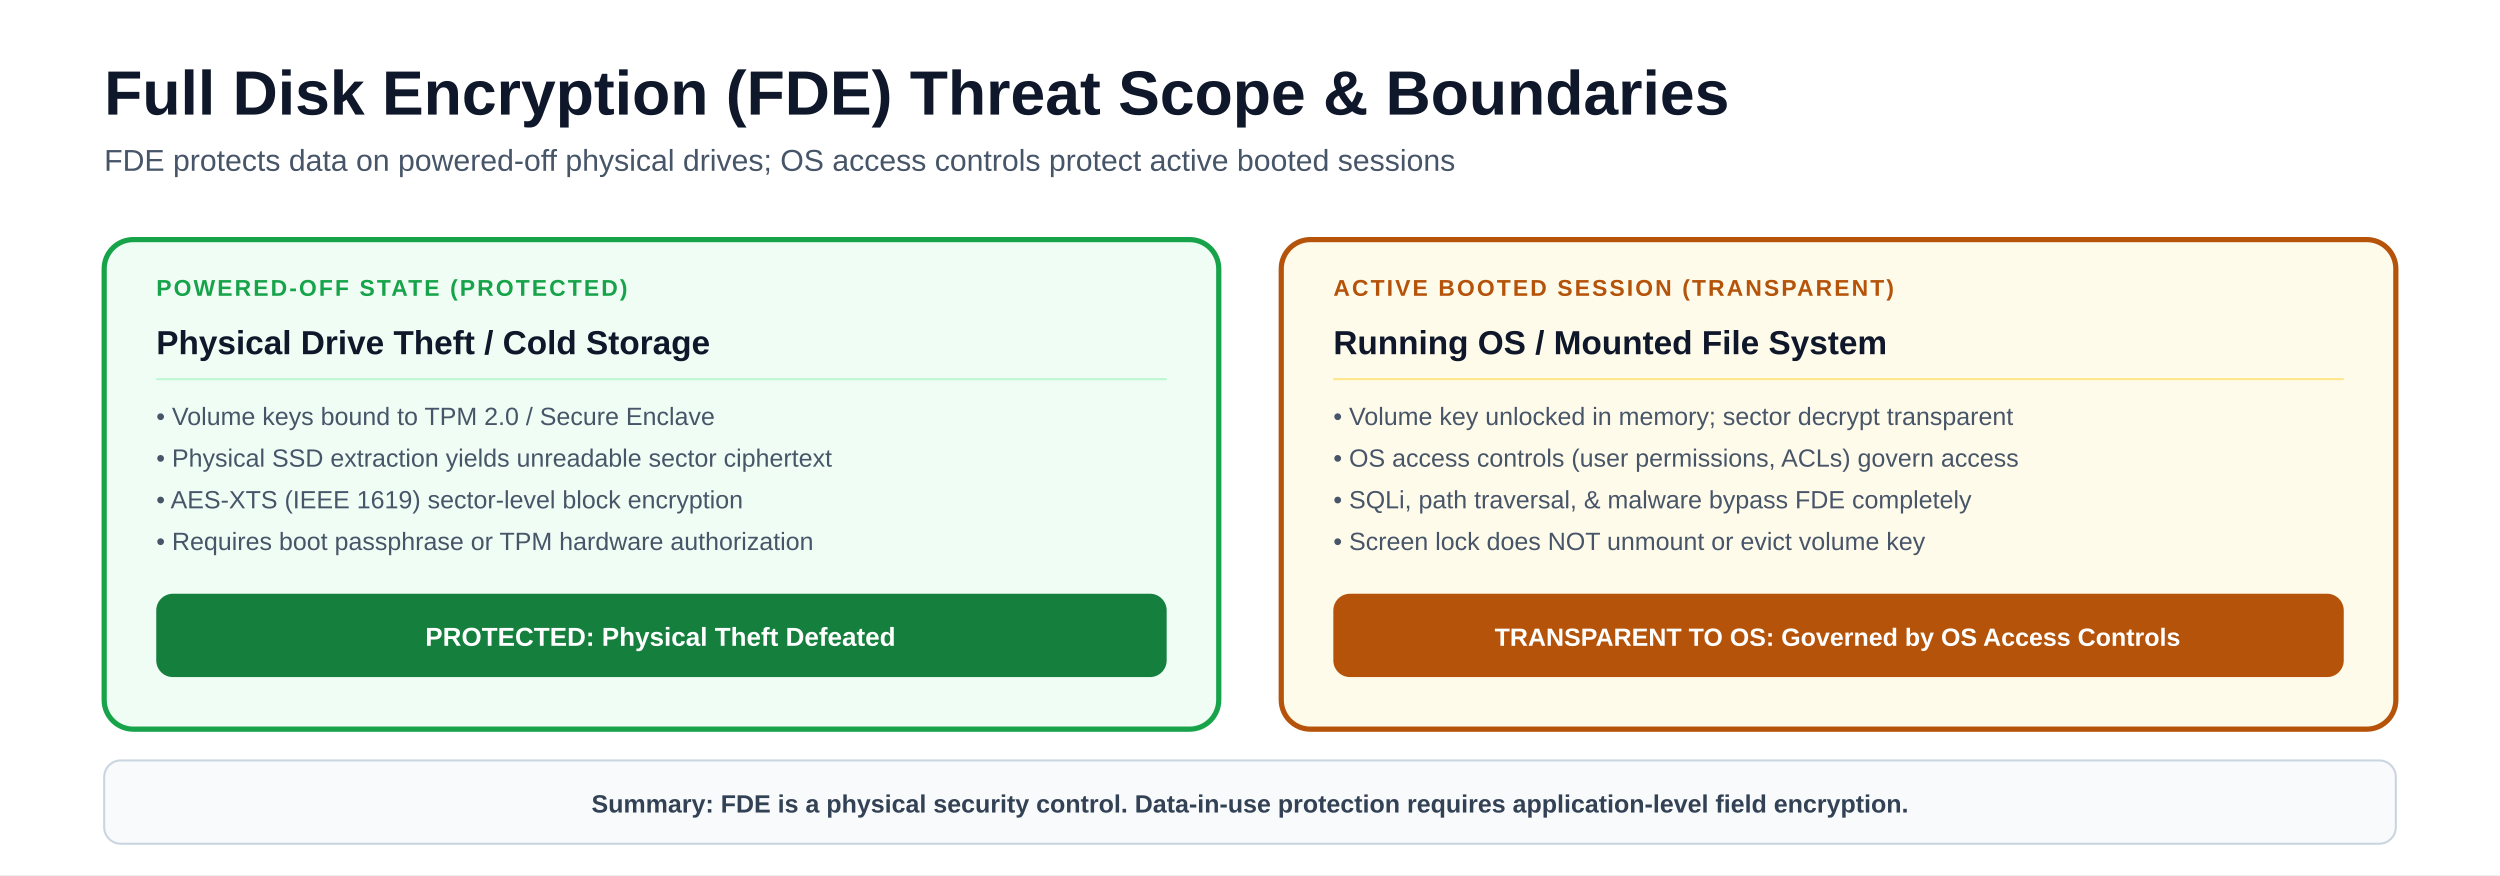
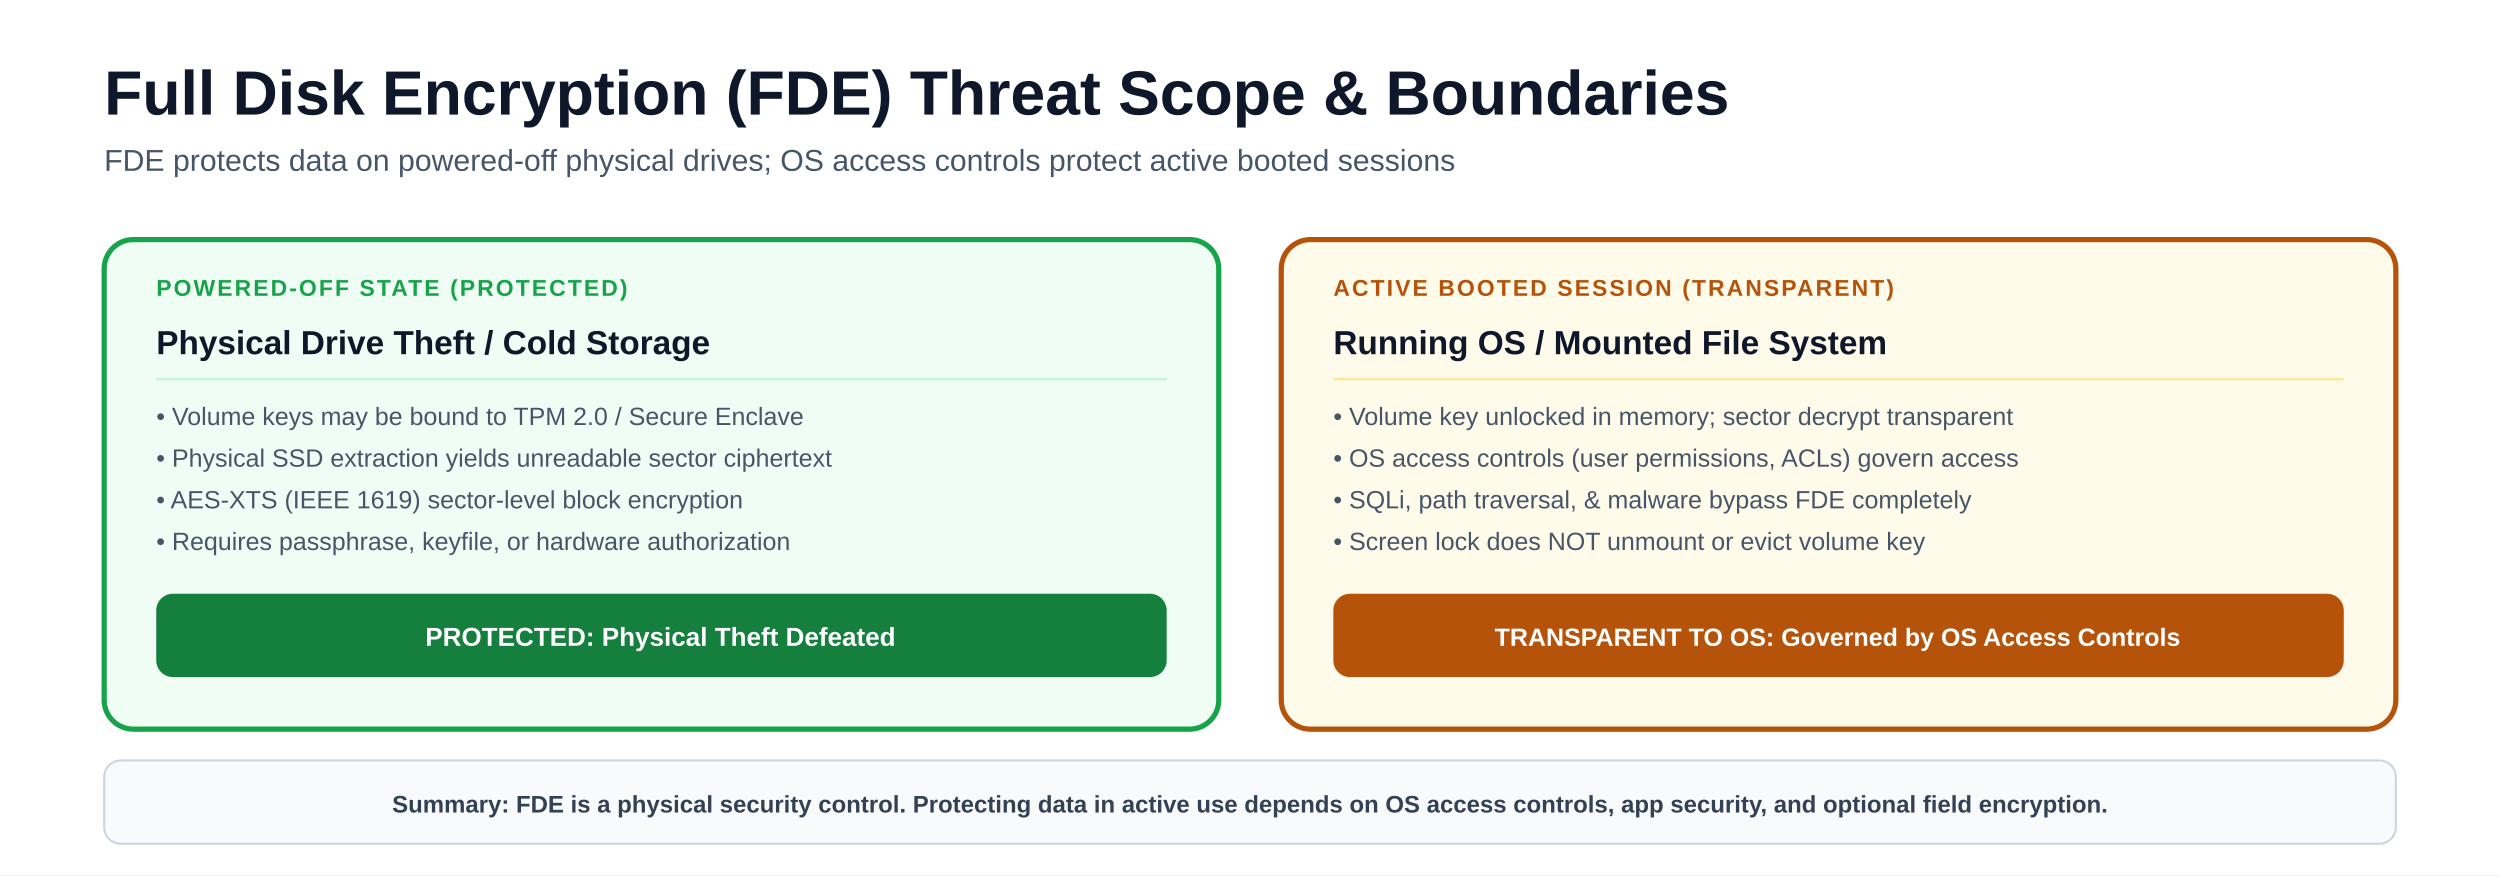
<svg xmlns="http://www.w3.org/2000/svg" viewBox="0 0 1200 420" font-family="-apple-system, BlinkMacSystemFont, 'Segoe UI', Arial, sans-serif">
  <rect width="1200" height="420" fill="#ffffff" />
  <text x="50" y="55" font-size="30" font-weight="850" fill="#0f172a">Full Disk Encryption (FDE) Threat Scope &amp; Boundaries</text>
  <text x="50" y="82" font-size="14.5" fill="#475569">FDE protects data on powered-off physical drives; OS access controls protect active booted sessions</text>
  <rect x="50" y="115" width="535" height="235" rx="14" fill="#f0fdf4" stroke="#16a34a" stroke-width="2.5" />
  <text x="75" y="142" font-size="11" font-weight="900" letter-spacing="1" fill="#16a34a">POWERED-OFF STATE (PROTECTED)</text>
  <text x="75" y="170" font-size="16" font-weight="800" fill="#0f172a">Physical Drive Theft / Cold Storage</text>
  <line x1="75" y1="182" x2="560" y2="182" stroke="#bbf7d0" stroke-width="1" />
-   <text x="75" y="204" font-size="12" fill="#475569">• Volume keys bound to TPM 2.0 / Secure Enclave</text>
+   <text x="75" y="204" font-size="12" fill="#475569">• Volume keys may be bound to TPM 2.0 / Secure Enclave</text>
  <text x="75" y="224" font-size="12" fill="#475569">• Physical SSD extraction yields unreadable sector ciphertext</text>
  <text x="75" y="244" font-size="12" fill="#475569">• AES-XTS (IEEE 1619) sector-level block encryption</text>
-   <text x="75" y="264" font-size="12" fill="#475569">• Requires boot passphrase or TPM hardware authorization</text>
+   <text x="75" y="264" font-size="12" fill="#475569">• Requires passphrase, keyfile, or hardware authorization</text>
  <rect x="75" y="285" width="485" height="40" rx="8" fill="#15803d" />
  <text x="317" y="310" font-size="12.5" font-weight="800" fill="#ffffff" text-anchor="middle">PROTECTED: Physical Theft Defeated</text>
  <rect x="615" y="115" width="535" height="235" rx="14" fill="#fffbeb" stroke="#b45309" stroke-width="2.5" />
  <text x="640" y="142" font-size="11" font-weight="900" letter-spacing="1" fill="#b45309">ACTIVE BOOTED SESSION (TRANSPARENT)</text>
  <text x="640" y="170" font-size="16" font-weight="800" fill="#0f172a">Running OS / Mounted File System</text>
  <line x1="640" y1="182" x2="1125" y2="182" stroke="#fde68a" stroke-width="1" />
  <text x="640" y="204" font-size="12" fill="#475569">• Volume key unlocked in memory; sector decrypt transparent</text>
  <text x="640" y="224" font-size="12" fill="#475569">• OS access controls (user permissions, ACLs) govern access</text>
  <text x="640" y="244" font-size="12" fill="#475569">• SQLi, path traversal, &amp; malware bypass FDE completely</text>
  <text x="640" y="264" font-size="12" fill="#475569">• Screen lock does NOT unmount or evict volume key</text>
  <rect x="640" y="285" width="485" height="40" rx="8" fill="#b45309" />
  <text x="882" y="310" font-size="12" font-weight="800" fill="#ffffff" text-anchor="middle">TRANSPARENT TO OS: Governed by OS Access Controls</text>
  <rect x="50" y="365" width="1100" height="40" rx="8" fill="#f8fafc" stroke="#cbd5e1" stroke-width="1" />
-   <text x="600" y="390" font-size="12" font-weight="700" fill="#334155" text-anchor="middle">Summary: FDE is a physical security control. Data-in-use protection requires application-level field encryption.</text>
+   <text x="600" y="390" font-size="11.5" font-weight="700" fill="#334155" text-anchor="middle">Summary: FDE is a physical security control. Protecting data in active use depends on OS access controls, app security, and optional field encryption.</text>
</svg>
